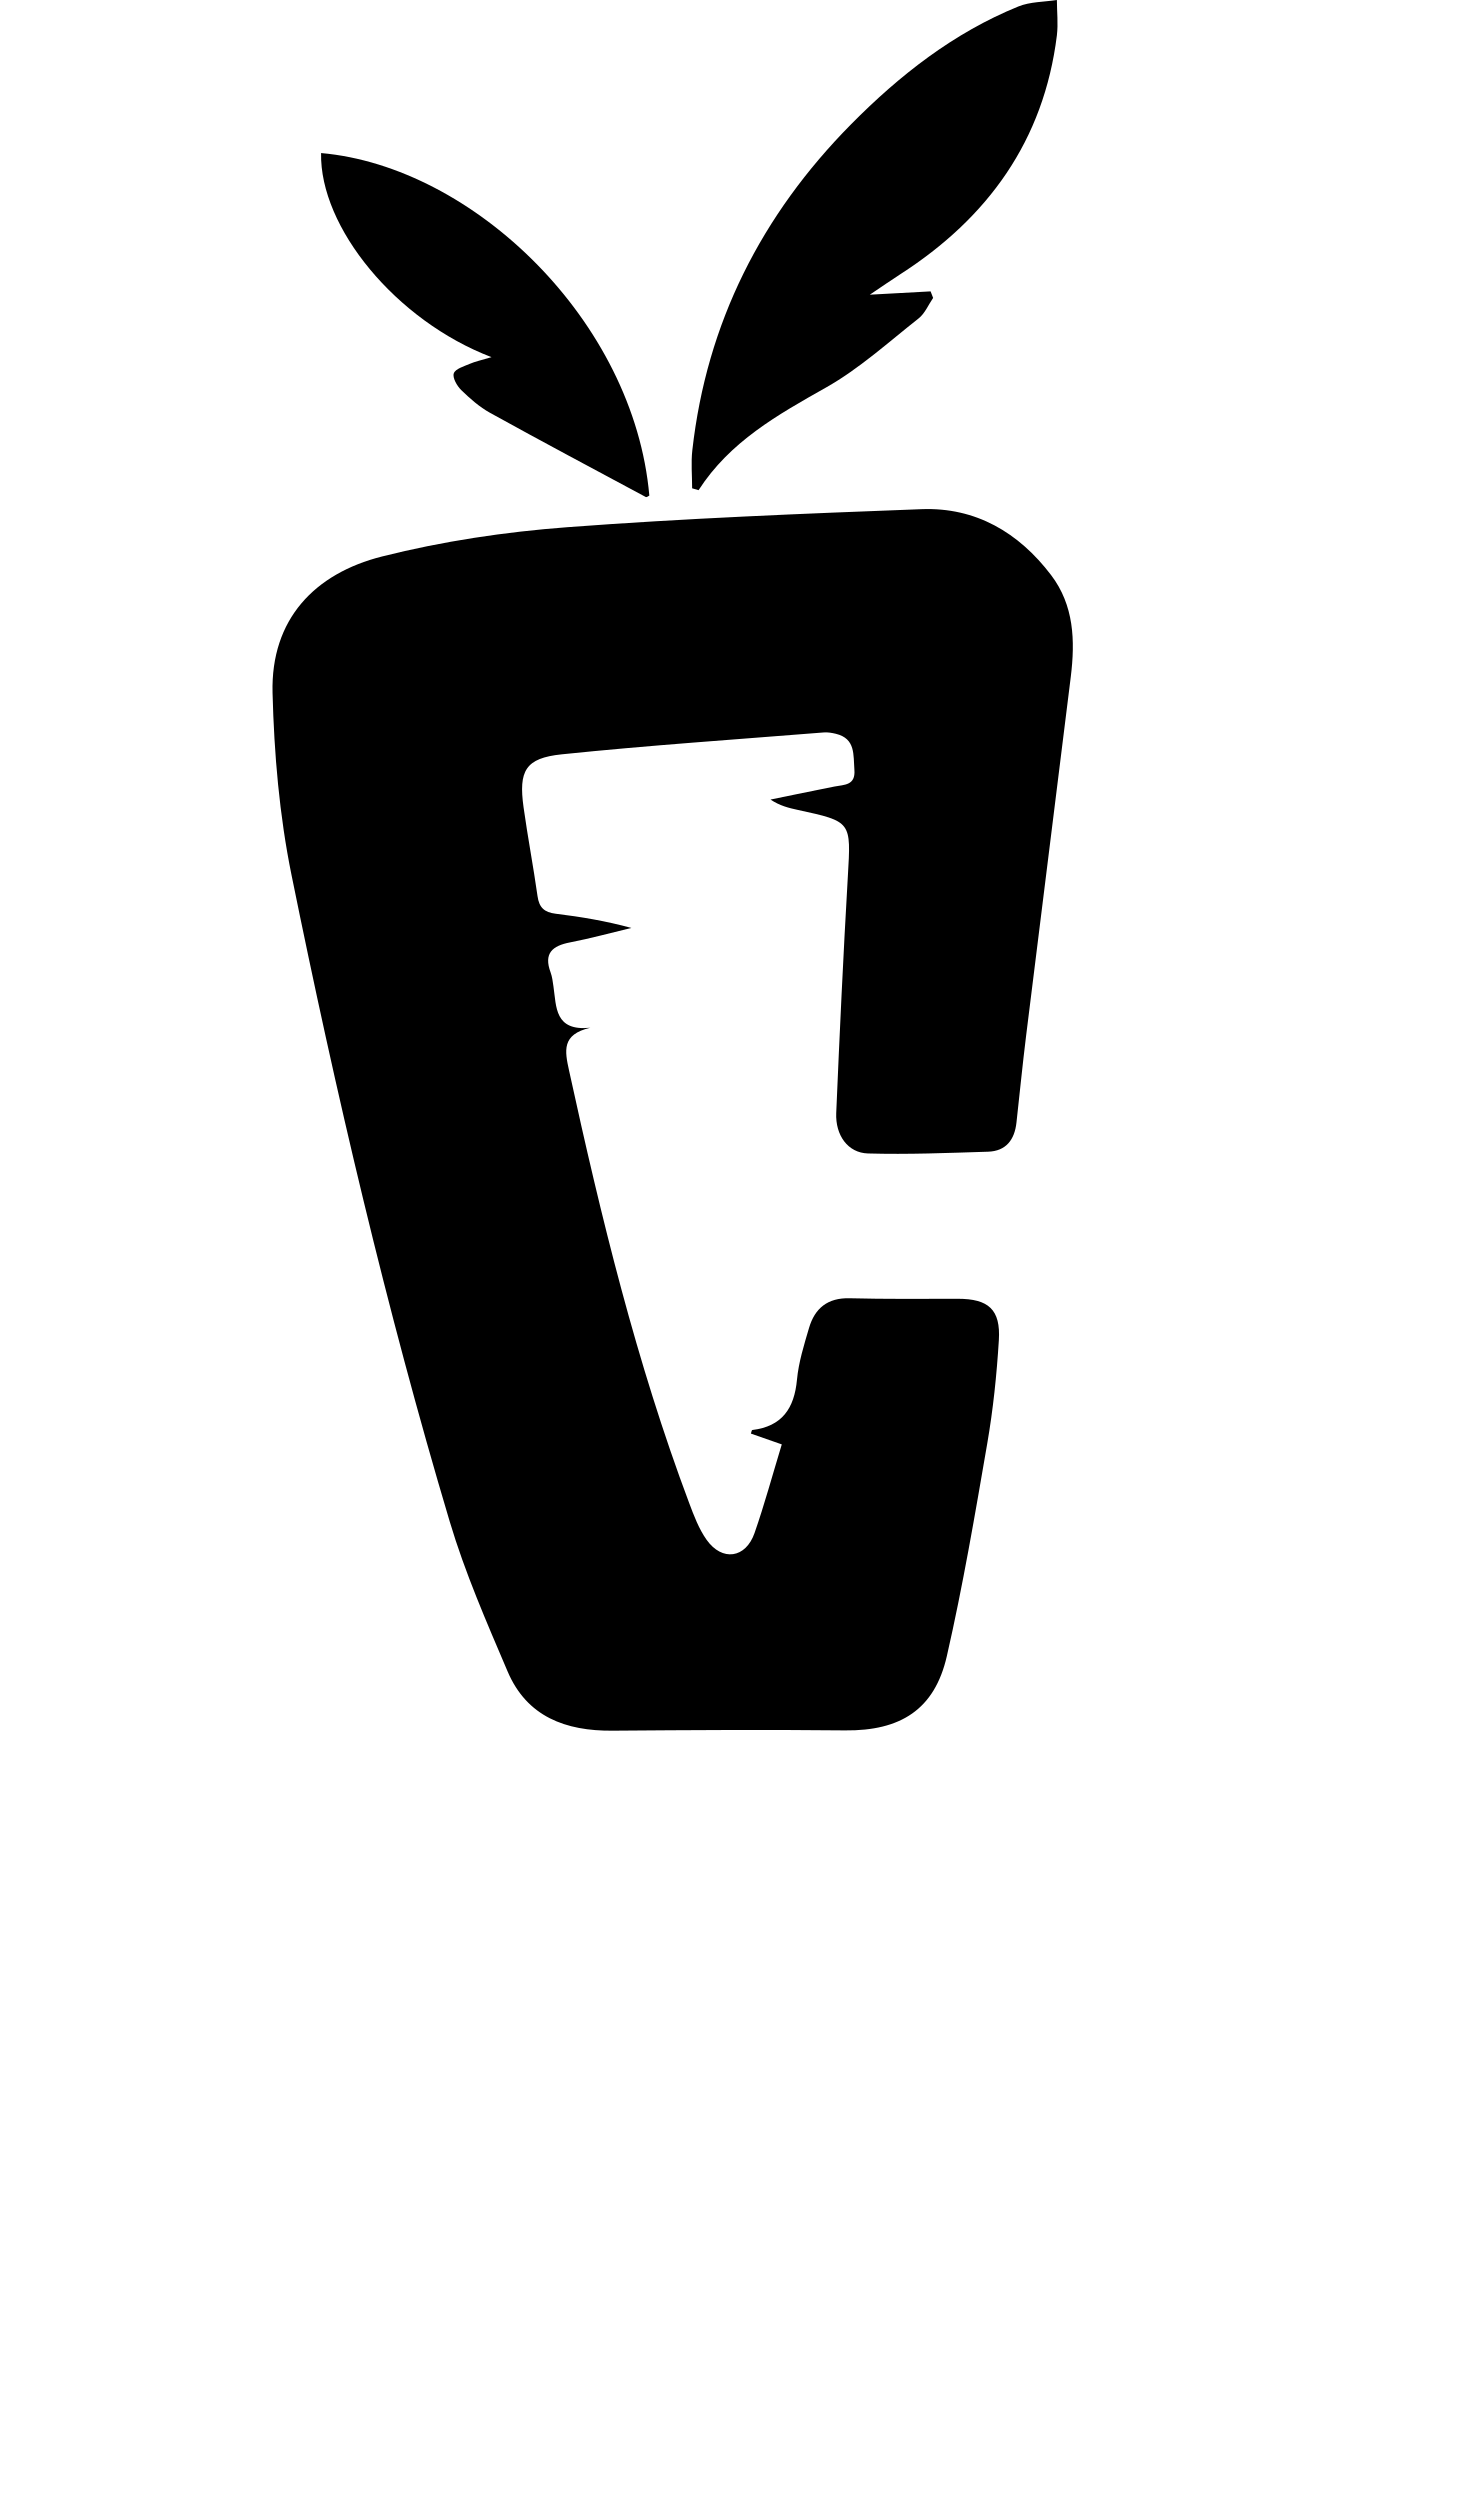
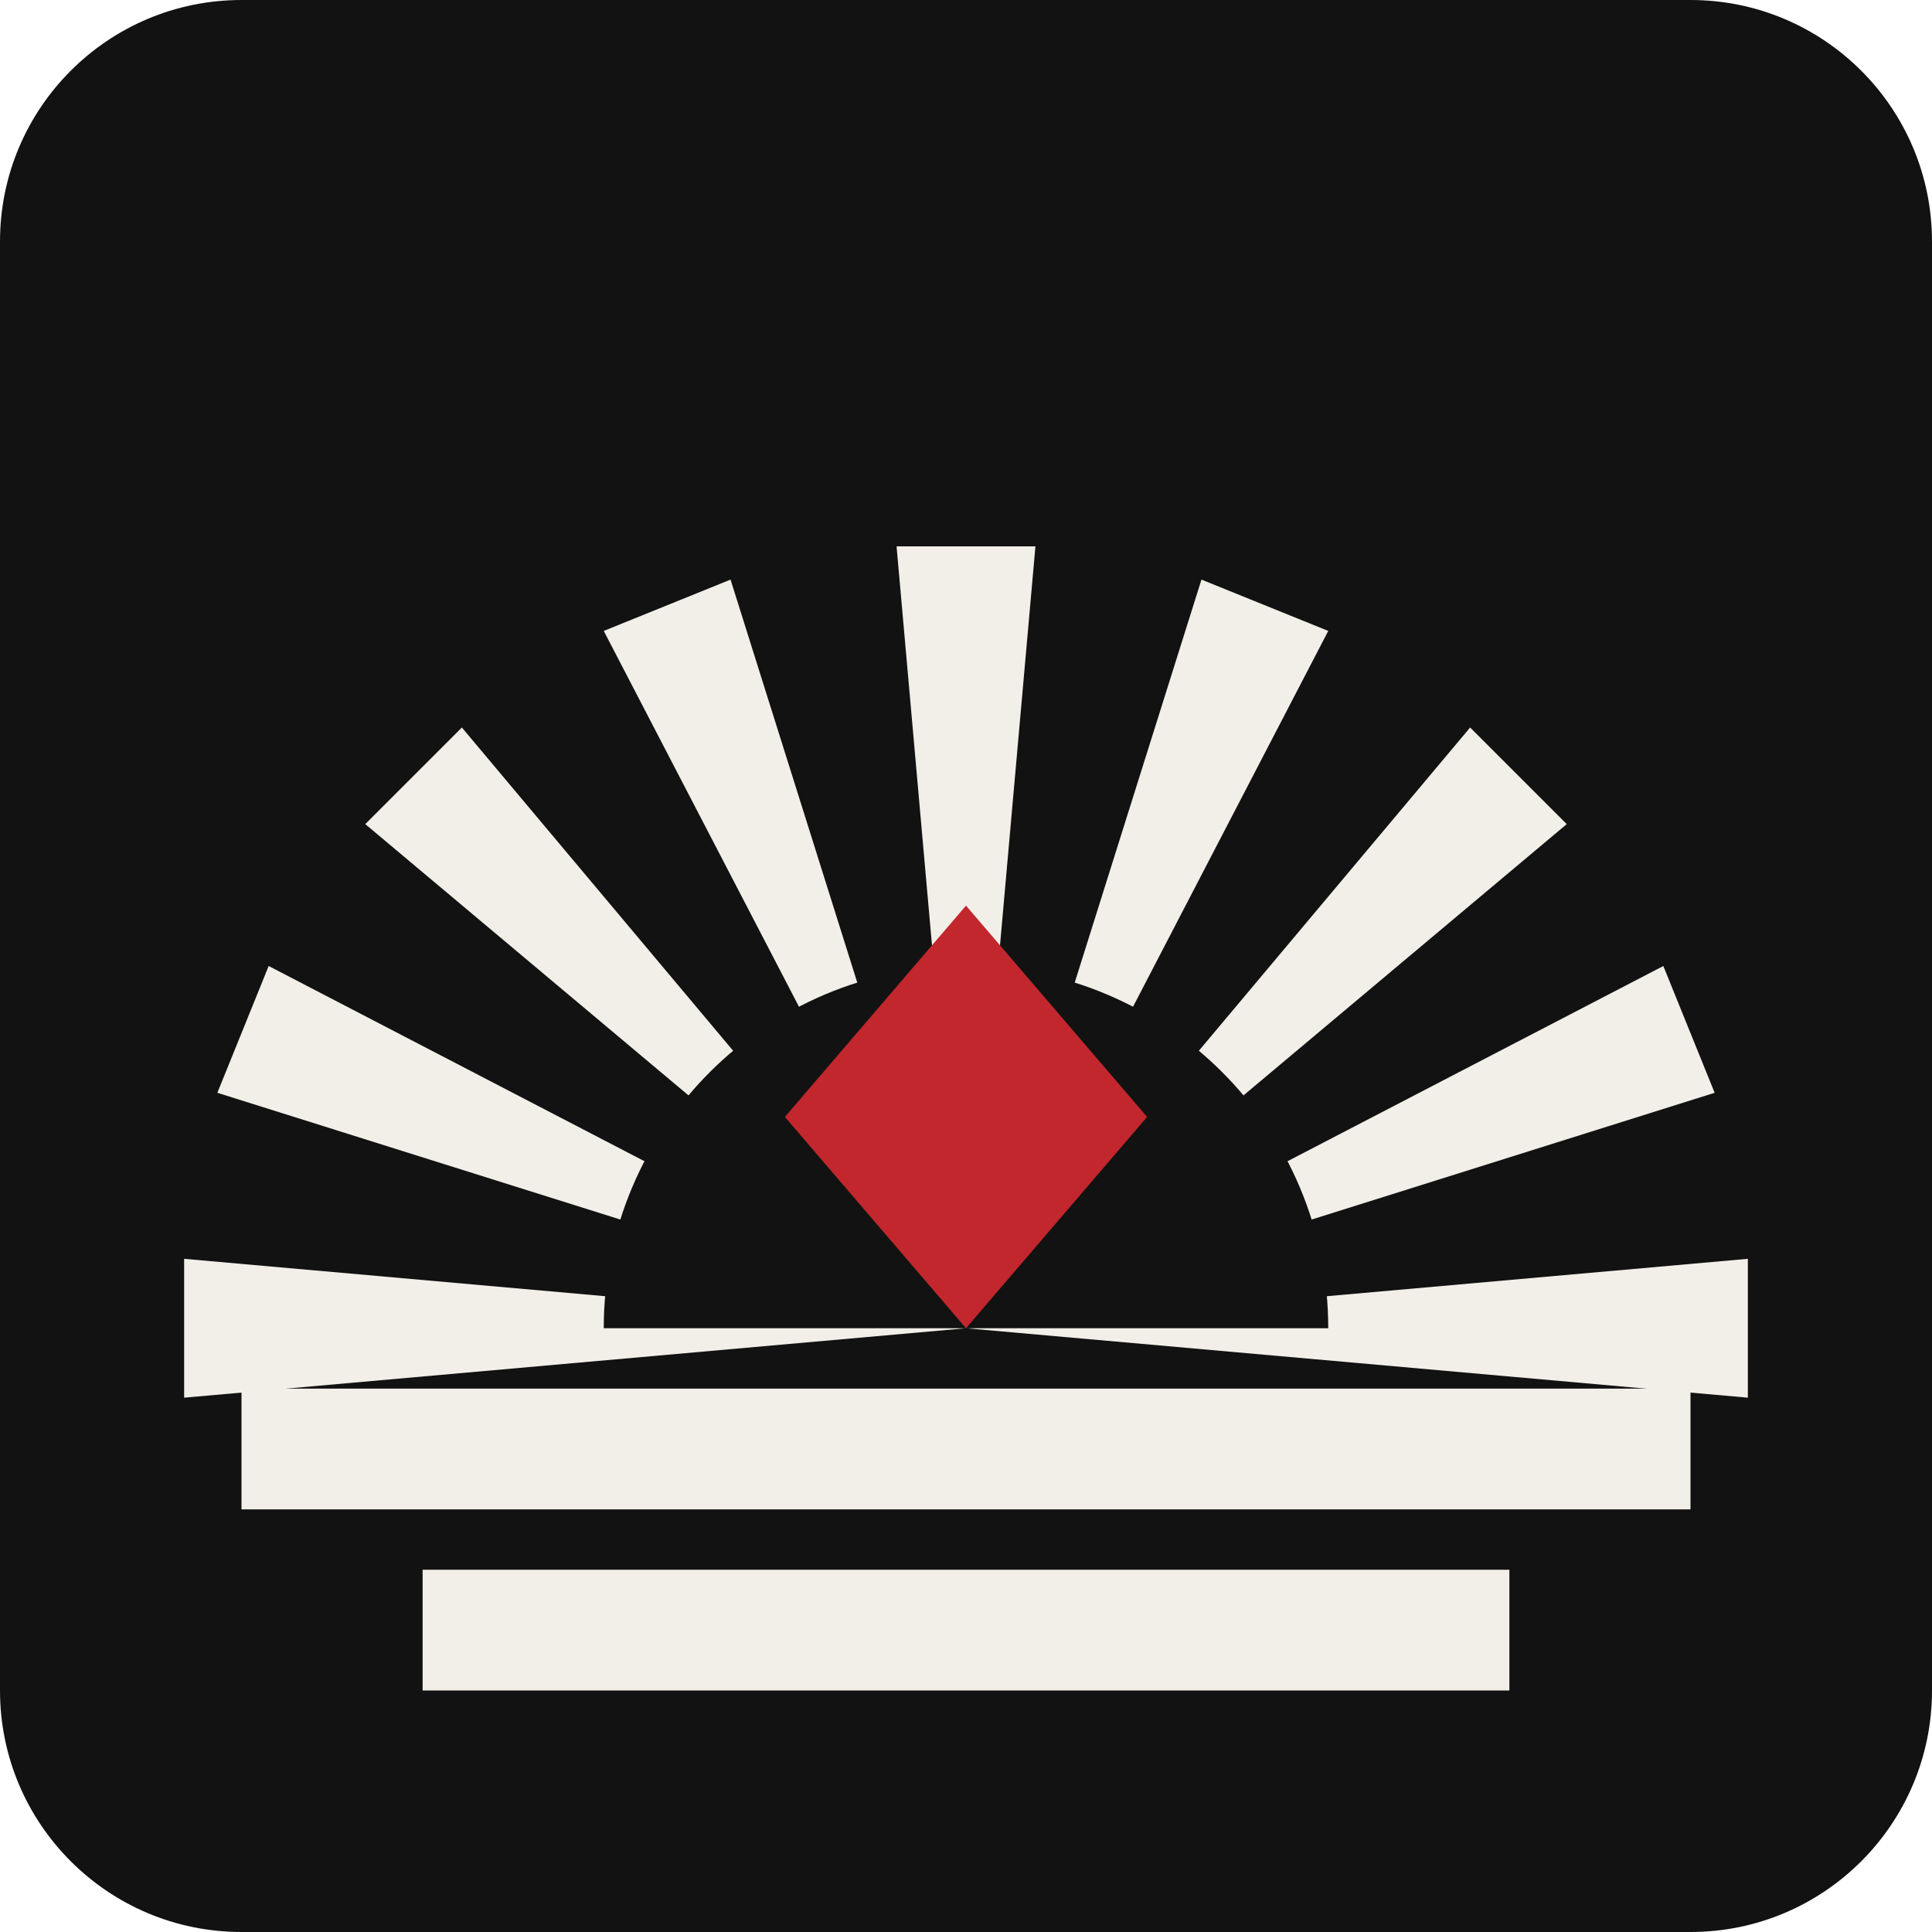
- <svg xmlns="http://www.w3.org/2000/svg" style="width:100%; height:auto;" id="logo" data-name="logo" viewBox="0 0 360.53 610.9" class="icon" fill="currentColor" stroke="currentColor" focusable="false">
-   <defs>
-     <style>.cls-1 {
- 	stroke-width: 0px;
- }</style>
-   </defs>
-   <g id="template_example">
-     <g>
-       <path class="cls-1" d="m228.01,72.81c-1.16,1.69-2,3.78-3.53,4.99-7.4,5.83-14.5,12.3-22.63,16.89-11.83,6.68-23.49,13.2-31.15,25.09-.52-.15-1.05-.3-1.57-.46,0-3.11-.3-6.26.05-9.33,3.5-31.11,16.92-57.49,38.77-79.6,11.87-12.01,25.08-22.37,40.9-28.81,2.88-1.17,6.26-1.09,9.41-1.58.01,2.88.34,5.81,0,8.65-3.19,25.72-16.87,44.6-38.29,58.38-2.22,1.43-4.38,2.94-7.42,4.98,5.57-.3,10.21-.55,14.85-.81l.62,1.6Z" />
-       <path class="cls-1" d="m120.12,87.28c-23.39-8.92-42.03-31.76-41.66-49.88,37.23,3.29,76.46,41.08,80.21,83.7-.28.14-.66.46-.83.37-12.73-6.83-25.48-13.61-38.11-20.6-2.58-1.43-4.88-3.47-7.01-5.54-1.05-1.02-2.2-3.04-1.83-4.1.38-1.11,2.49-1.71,3.92-2.33,1.29-.56,2.7-.85,5.31-1.63Z" />
-       <path class="cls-1" d="m191.03,352.95c-2.92-1.02-5.22-1.83-7.54-2.64.12-.33.19-.86.33-.87,7.29-.88,10.28-5.28,10.93-12.31.4-4.26,1.72-8.47,2.94-12.62,1.42-4.84,4.56-7.41,9.93-7.27,8.8.23,17.61.14,26.42.13,7.5,0,10.5,2.61,10.04,10.11-.52,8.46-1.4,16.94-2.84,25.28-2.99,17.37-5.95,34.76-9.87,51.93-2.99,13.1-11.37,18.29-24.86,18.15-18.96-.2-37.92-.08-56.88.07-11.4.09-20.87-3.39-25.59-14.47-5.14-12.06-10.43-24.16-14.16-36.68-15.51-52-27.85-104.82-38.65-157.97-2.96-14.56-4.25-29.62-4.63-44.5-.45-17.95,10.27-29.16,26.8-33.32,14.74-3.71,30.01-6,45.18-7.14,28.82-2.17,57.73-3.32,86.62-4.41,13.22-.5,23.73,5.7,31.64,16.1,5.62,7.39,5.9,16.05,4.82,24.84-3.61,29.22-7.3,58.43-10.91,87.65-.88,7.1-1.58,14.22-2.37,21.33-.46,4.17-2.55,6.95-6.93,7.09-9.78.3-19.59.71-29.36.43-4.89-.14-7.98-4.43-7.75-9.89.82-19.28,1.72-38.57,2.84-57.84.78-13.38.96-13.36-12.19-16.21-2.22-.48-4.43-1.01-6.71-2.54,5.2-1.06,10.4-2.15,15.62-3.18,2.4-.47,5.19-.23,4.88-4.09-.29-3.63.34-7.62-4.53-8.8-.96-.23-1.99-.41-2.96-.33-21.35,1.71-42.73,3.15-64.03,5.35-8.88.92-10.57,4-9.32,12.96,1.01,7.25,2.39,14.44,3.41,21.69.39,2.81,1.67,3.96,4.44,4.3,6.19.75,12.34,1.79,18.49,3.47-4.98,1.19-9.94,2.56-14.96,3.53-4.35.83-6.51,2.67-4.78,7.33.4,1.08.53,2.27.7,3.42.74,5.03.26,11,8.99,10.11-7.04,1.64-6.23,5.63-5.17,10.48,7.81,35.78,16.45,71.32,29.35,105.67,1.16,3.1,2.37,6.31,4.25,8.97,3.8,5.36,9.56,4.55,11.72-1.65,2.44-7.01,4.39-14.2,6.65-21.64Z" />
-     </g>
-   </g>
+ <svg xmlns="http://www.w3.org/2000/svg" viewBox="0 0 64 64">
+   <rect width="64" height="64" rx="8" fill="#121212" />
+   <path fill="#F2EFE8" d="M32.0,44.0 L6.1,46.3 L6.1,41.7Z M32.0,44.0 L7.2,36.2 L8.9,32.0Z M32.0,44.0 L12.1,27.3 L15.3,24.1Z M32.0,44.0 L20.0,20.9 L24.2,19.2Z M32.0,44.0 L29.7,18.1 L34.3,18.1Z M32.0,44.0 L39.8,19.2 L44.0,20.9Z M32.0,44.0 L48.7,24.1 L51.9,27.3Z M32.0,44.0 L55.1,32.0 L56.8,36.2Z M32.0,44.0 L57.9,41.7 L57.9,46.3Z" />
+   <path fill="#121212" d="M20 44a12 12 0 0 1 24 0z" />
+   <path fill="#F2EFE8" d="M8 46h48v4H8zm6 6h36v4H14z" />
+   <path fill="#C1272D" d="M32 30l6 7-6 7-6-7z" />
</svg>
